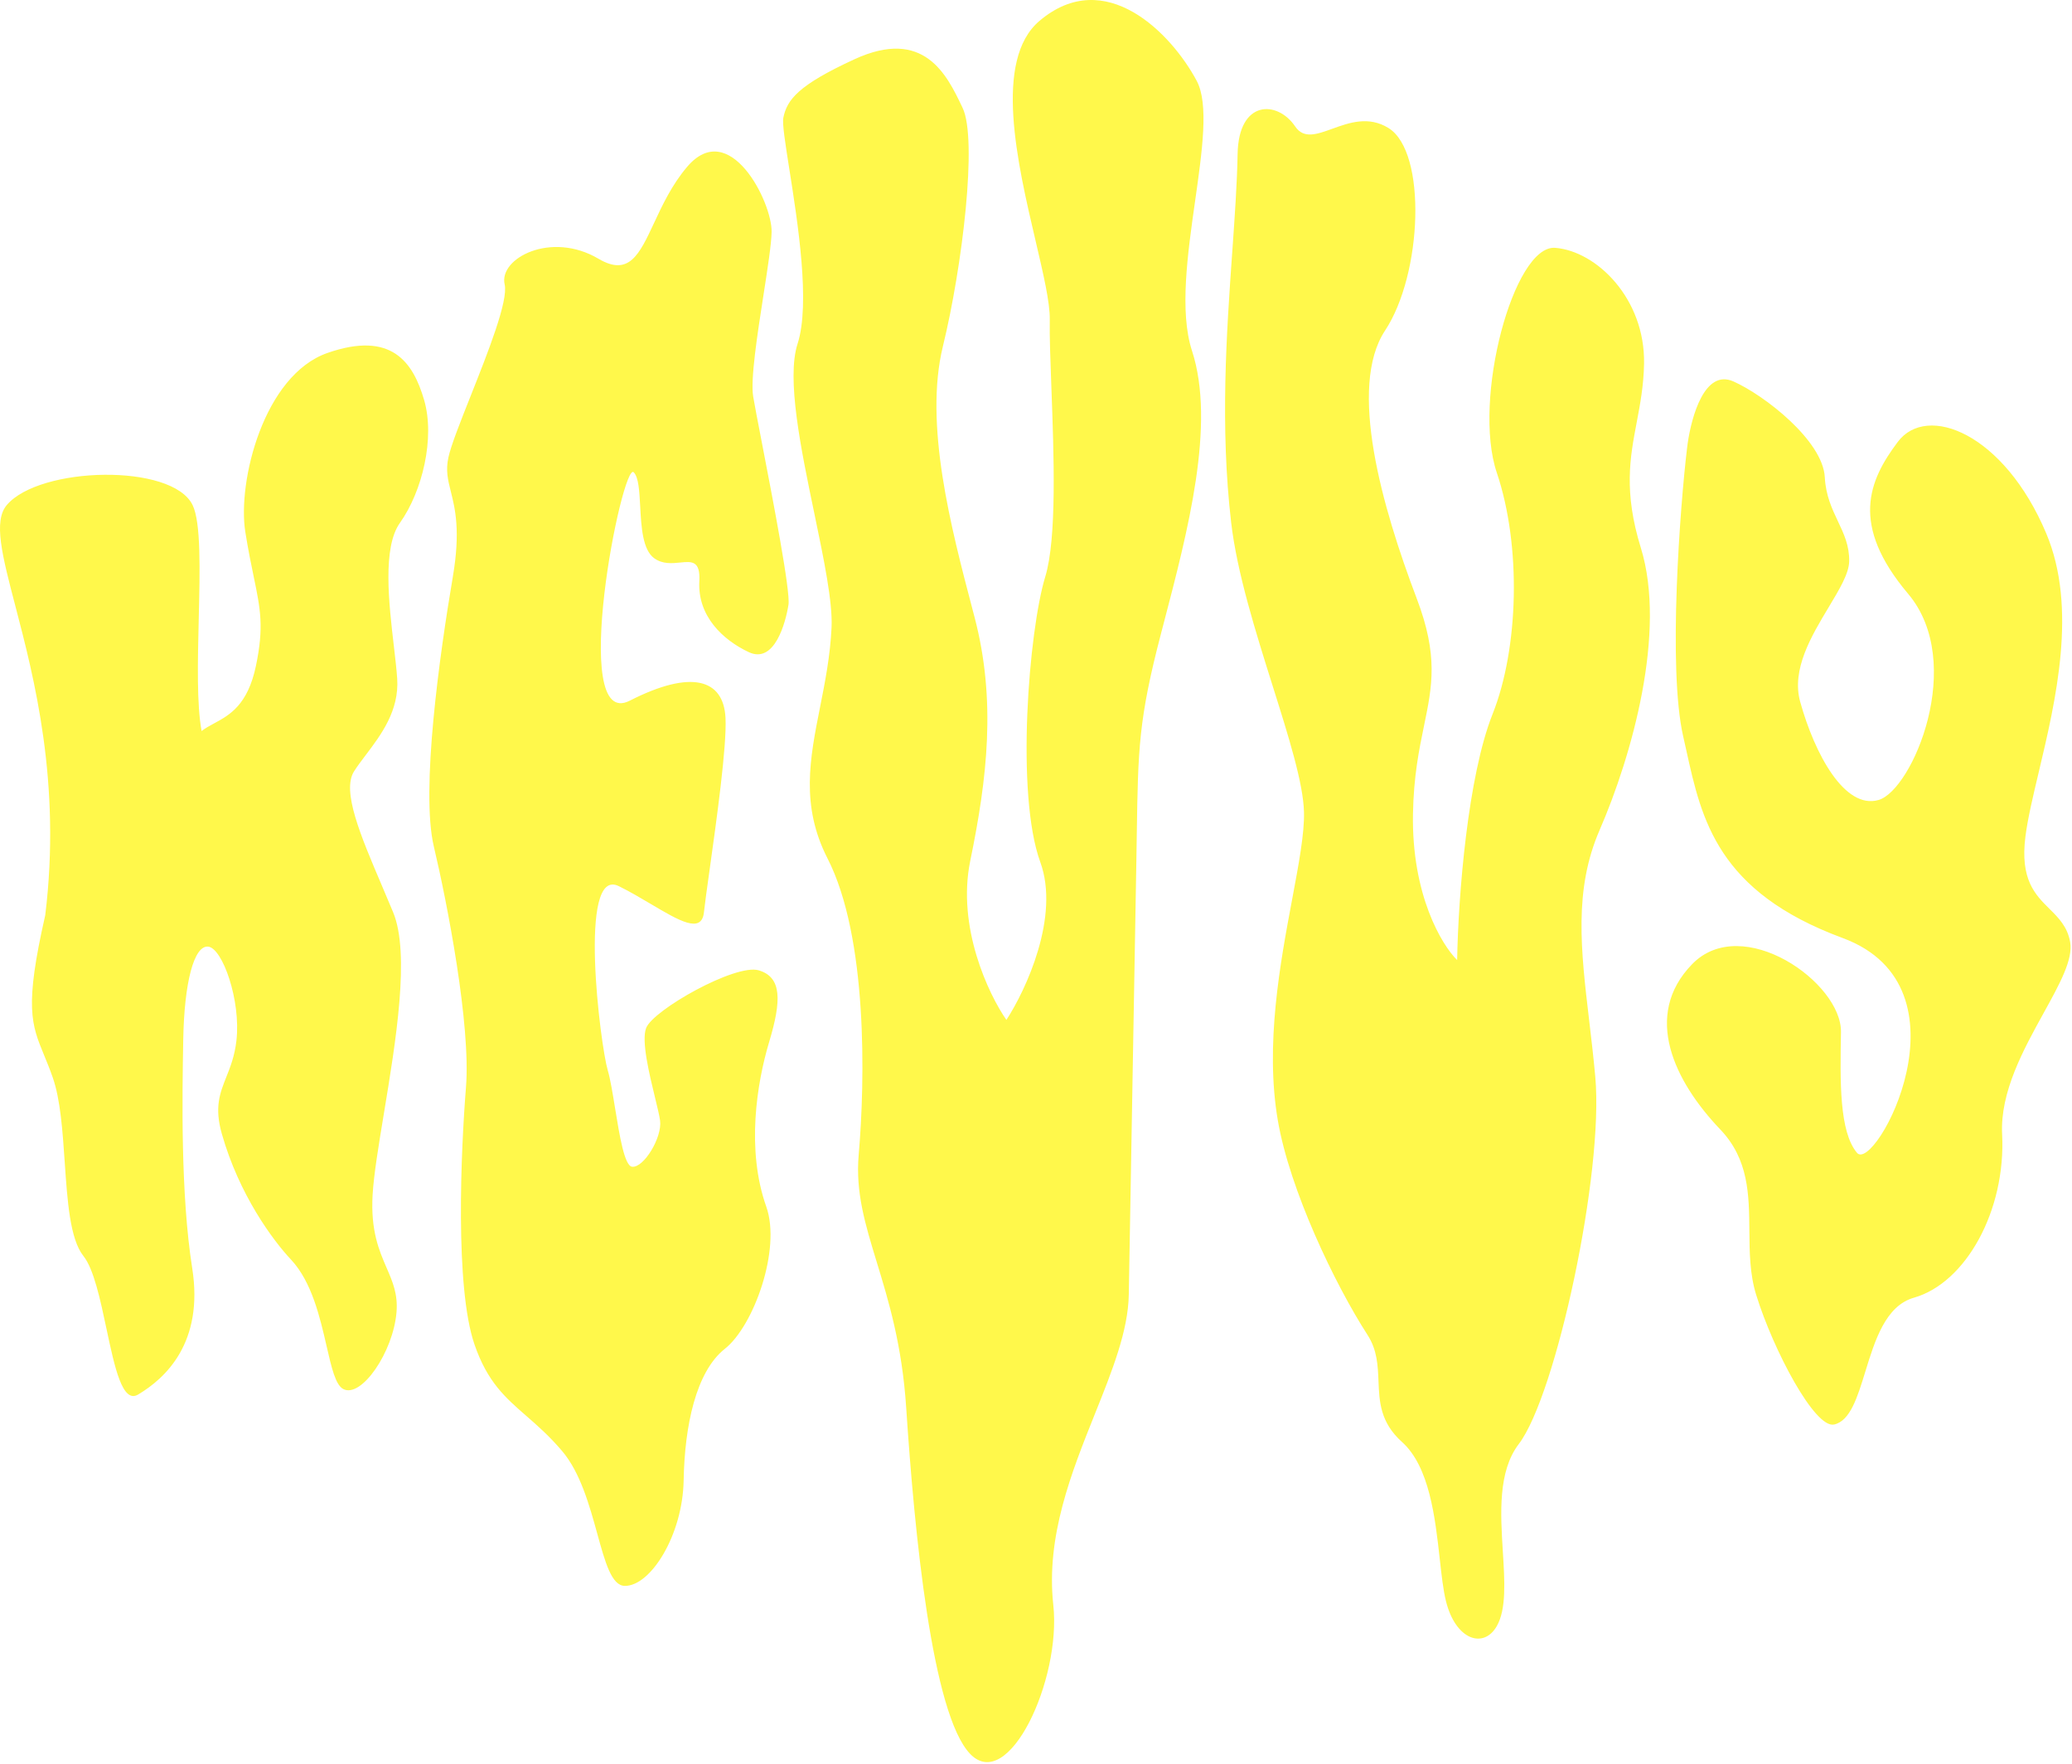
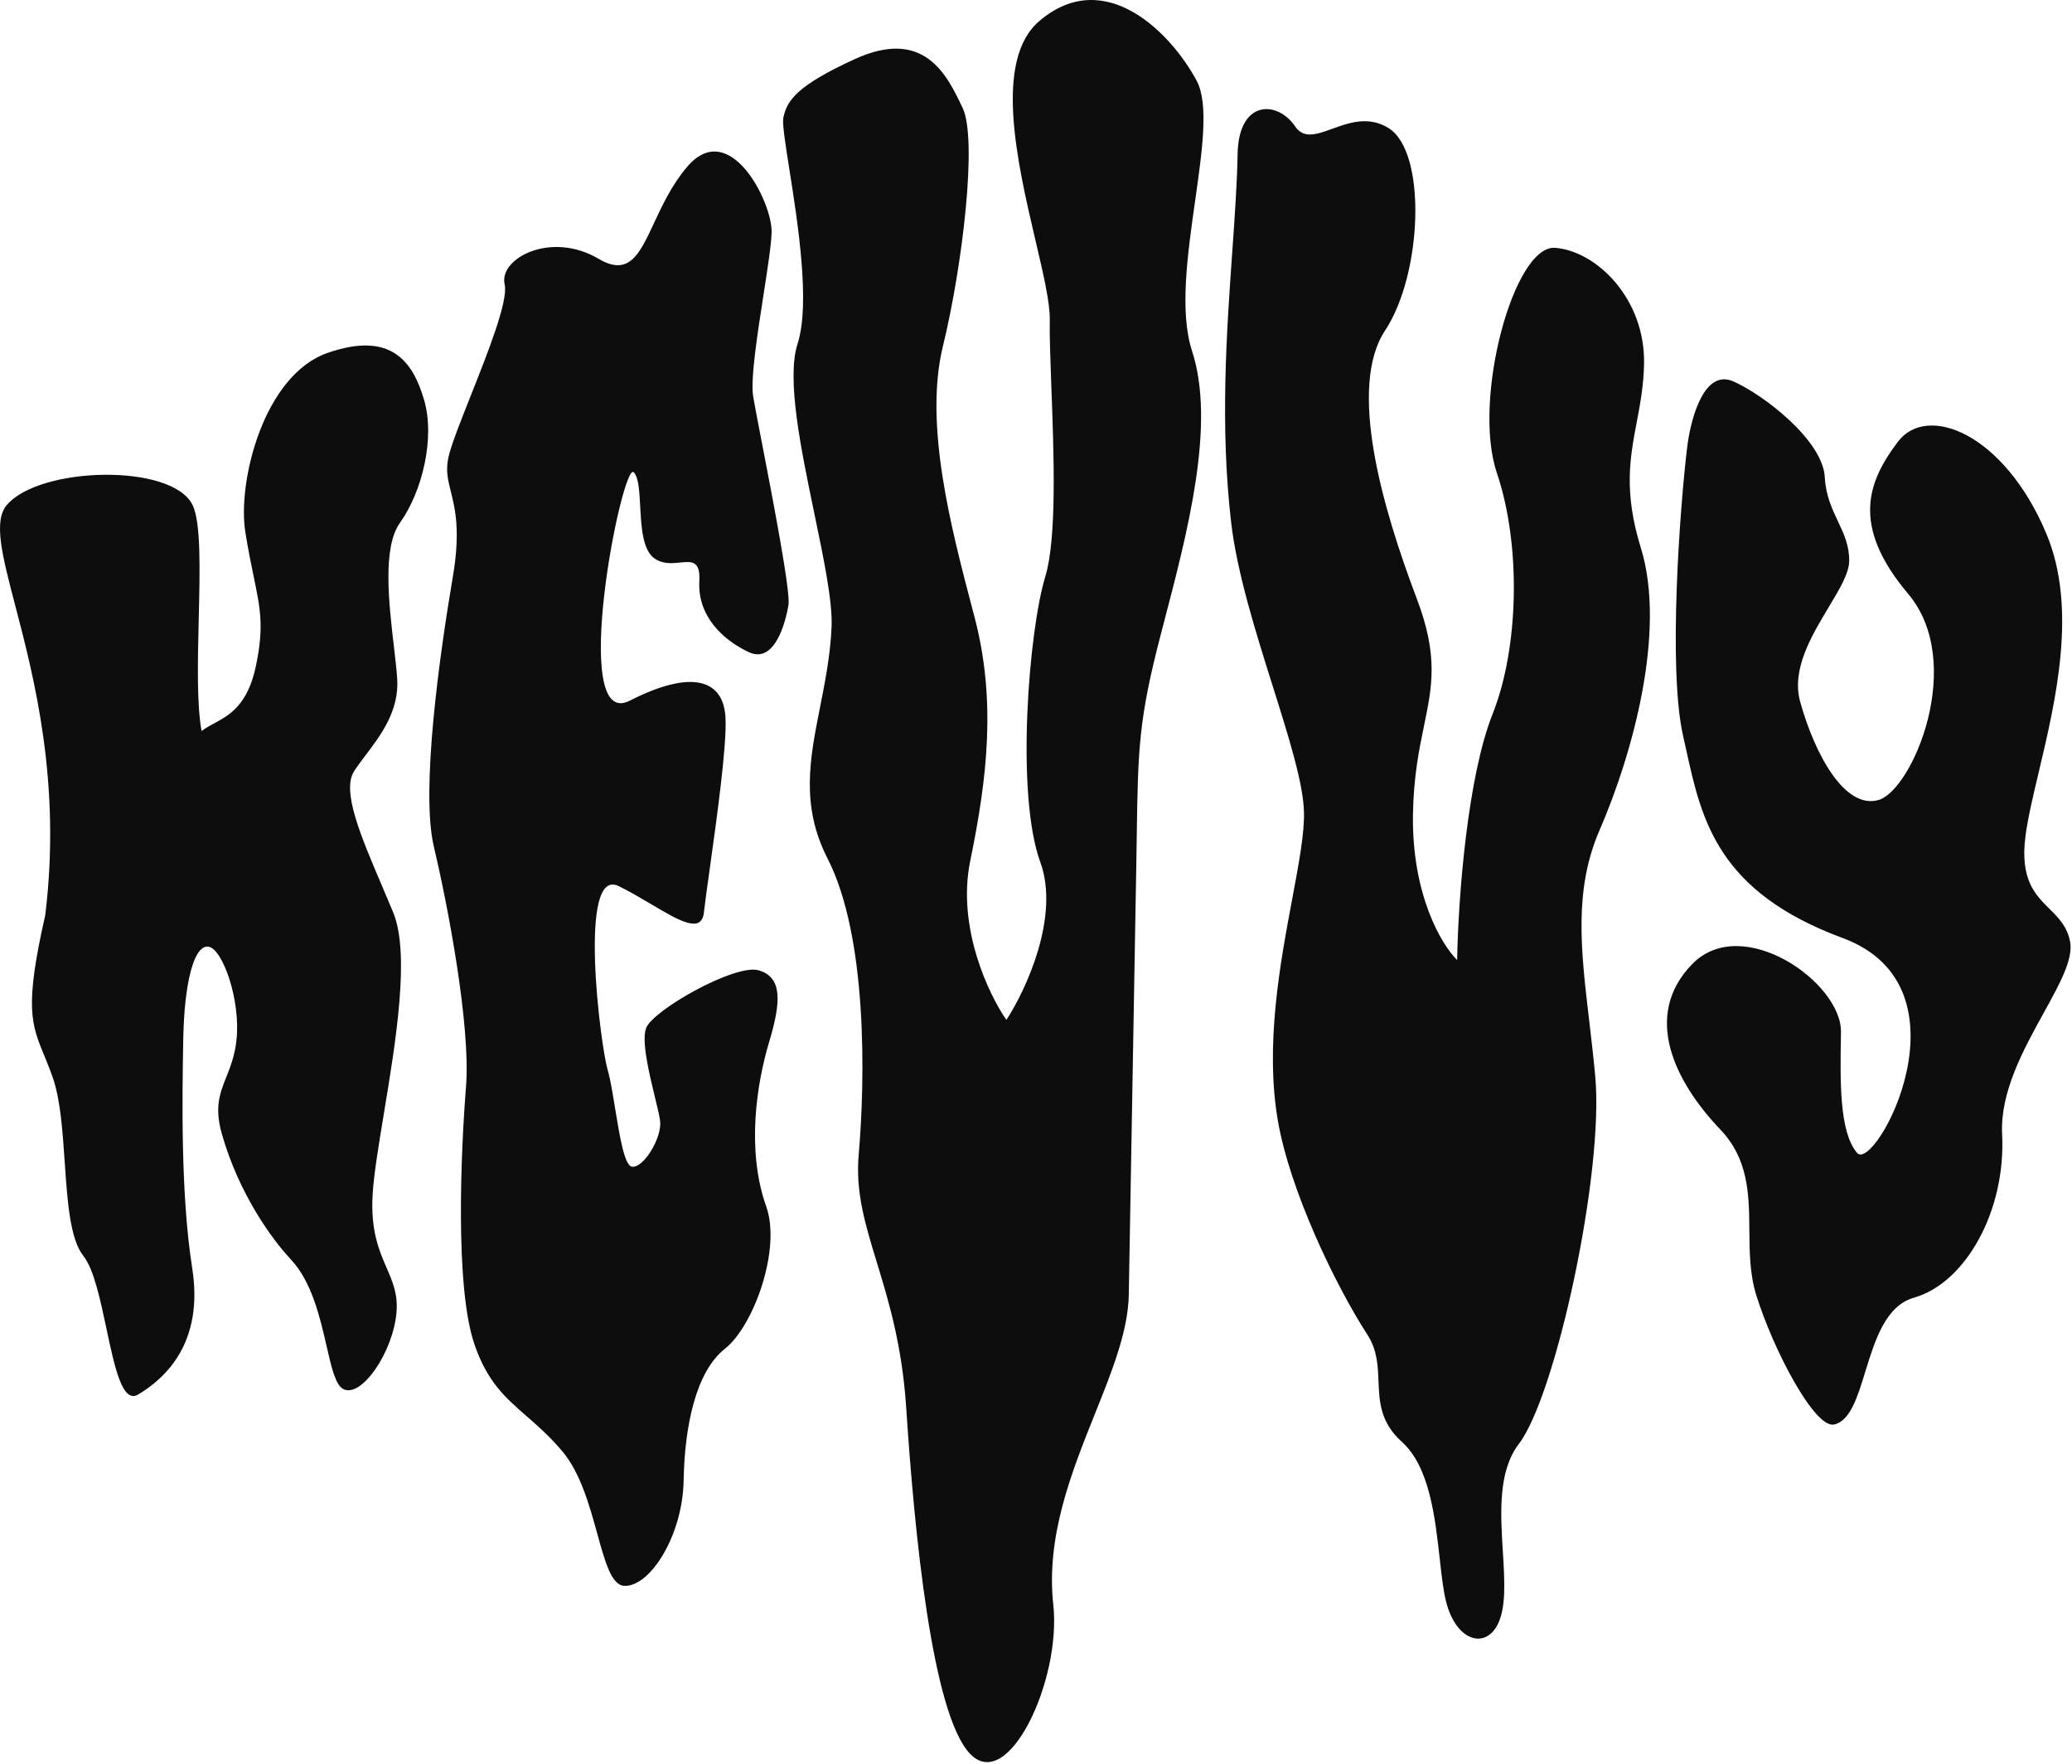
<svg xmlns="http://www.w3.org/2000/svg" width="188" height="160" viewBox="0 0 188 160" fill="none">
-   <path fill-rule="evenodd" clip-rule="evenodd" d="M71.614 15.309C72.384 20.192 73.545 27.549 72.366 31.193C71.344 34.352 72.67 40.723 73.889 46.584L73.889 46.584C74.749 50.72 75.557 54.601 75.45 56.919C75.33 59.504 74.858 61.879 74.406 64.155C73.478 68.826 72.634 73.08 75.084 77.873C78.728 85.002 78.501 97.952 77.911 104.772C77.618 108.169 78.501 111.06 79.554 114.506C80.615 117.978 81.848 122.012 82.222 127.692C82.966 139.01 84.562 155.524 88.032 159.117C91.502 162.71 96.312 152.381 95.569 145.589C94.89 139.379 97.222 133.563 99.346 128.263C100.91 124.362 102.362 120.74 102.419 117.446L103.102 78.362C103.118 77.404 103.132 76.517 103.144 75.688C103.26 67.957 103.3 65.275 105.351 57.441L105.554 56.664L105.554 56.664C107.782 48.17 110.322 38.483 108.153 31.818C107.006 28.293 107.75 23.063 108.437 18.229C109.089 13.644 109.691 9.415 108.581 7.332C106.3 3.053 100.286 -3.176 94.309 1.901C90.12 5.46 92.31 14.8 93.963 21.851C94.668 24.86 95.276 27.453 95.249 29.002C95.223 30.509 95.304 32.695 95.396 35.159L95.396 35.161L95.396 35.161C95.62 41.168 95.905 48.823 94.842 52.311C93.343 57.231 92.143 72.048 94.39 78.21C96.188 83.14 93.089 89.806 91.314 92.523C89.706 90.218 86.798 84.107 88.033 78.099C89.577 70.59 90.407 63.538 88.419 55.967L88.251 55.328C86.287 47.856 83.825 38.49 85.551 31.424C87.326 24.153 88.705 12.637 87.341 9.787L87.282 9.663C85.918 6.809 83.845 2.469 77.527 5.376C72.398 7.736 71.41 9.052 71.075 10.681C70.967 11.208 71.246 12.976 71.614 15.309ZM40.687 41.491C40.427 42.681 40.64 43.533 40.906 44.595C41.294 46.152 41.796 48.158 41.086 52.332C39.892 59.354 38.157 71.711 39.364 76.796C40.57 81.88 42.732 92.987 42.28 98.632C41.828 104.276 41.257 116.749 43.05 121.961C44.222 125.367 45.831 126.77 47.738 128.433C48.751 129.316 49.847 130.272 51.007 131.639C52.664 133.593 53.494 136.601 54.196 139.145C54.911 141.737 55.493 143.846 56.681 143.867C59.036 143.908 61.943 139.248 62.029 134.304C62.116 129.36 63.144 124.432 65.771 122.358C68.398 120.284 70.892 113.31 69.528 109.47C67.695 104.31 68.664 98.268 69.789 94.519C70.915 90.771 70.952 88.652 68.843 88.026C66.734 87.4 59.242 91.627 58.624 93.265C58.184 94.433 58.91 97.418 59.438 99.591C59.651 100.465 59.831 101.207 59.891 101.648C60.1 103.182 58.402 105.979 57.345 105.842C56.658 105.754 56.216 103.036 55.807 100.526C55.587 99.172 55.376 97.878 55.142 97.09C54.475 94.841 52.404 78.554 56.141 80.386C57.138 80.875 58.135 81.465 59.064 82.015C61.615 83.526 63.664 84.74 63.871 82.758C63.949 82.016 64.144 80.619 64.384 78.91C65.016 74.393 65.954 67.694 65.828 65.128C65.654 61.593 62.725 60.717 57.141 63.564C51.556 66.41 56.461 41.766 57.502 42.844C57.946 43.303 58.012 44.545 58.086 45.922C58.186 47.781 58.299 49.886 59.368 50.649C60.13 51.192 60.981 51.106 61.71 51.033C62.761 50.926 63.556 50.846 63.453 52.722C63.28 55.898 65.598 58.059 67.934 59.159C70.27 60.26 71.277 56.509 71.541 54.865C71.735 53.658 70.147 45.436 69.121 40.123L69.121 40.123L69.121 40.122C68.749 38.2 68.452 36.658 68.338 35.968C68.084 34.413 68.716 30.344 69.276 26.746C69.651 24.331 69.993 22.129 70.012 21.042C70.059 18.334 66.19 10.612 62.343 15.138C60.959 16.766 60.089 18.631 59.342 20.234C58.011 23.087 57.069 25.108 54.308 23.476C49.995 20.928 45.241 23.436 45.789 25.8C46.132 27.284 44.288 31.927 42.709 35.906C41.77 38.269 40.925 40.398 40.687 41.491ZM17.472 45.813C18.243 47.392 18.139 51.719 18.031 56.186C17.94 60.003 17.846 63.922 18.292 66.318C18.627 66.056 19.014 65.846 19.425 65.624L19.425 65.624L19.425 65.624L19.425 65.624C20.82 64.87 22.477 63.974 23.224 60.398C23.961 56.863 23.628 55.251 23.02 52.315L23.02 52.315C22.791 51.208 22.522 49.911 22.258 48.252C21.532 43.699 23.919 34.032 29.725 32.014C35.53 29.995 37.482 32.856 38.482 36.288C39.482 39.721 38.331 44.565 36.285 47.437C34.691 49.675 35.282 54.728 35.737 58.623V58.623L35.737 58.623L35.737 58.623C35.866 59.727 35.984 60.737 36.039 61.564C36.23 64.473 34.566 66.672 33.189 68.491C32.793 69.014 32.421 69.506 32.124 69.974C30.989 71.76 32.72 75.816 34.654 80.351C34.991 81.141 35.334 81.945 35.669 82.754C37.23 86.522 35.909 94.508 34.83 101.027L34.83 101.027C34.347 103.947 33.913 106.573 33.808 108.393C33.621 111.648 34.398 113.442 35.077 115.012C35.626 116.279 36.111 117.401 35.978 119.029C35.679 122.674 32.779 126.863 31.146 126.01C30.442 125.643 30.081 124.069 29.632 122.113C29.039 119.531 28.294 116.284 26.405 114.269C24.744 112.499 21.7 108.393 20.127 102.855C19.444 100.448 19.948 99.18 20.533 97.708C20.897 96.792 21.293 95.797 21.452 94.399C21.869 90.756 20.186 86.016 18.893 85.876C17.6 85.736 16.716 89.135 16.626 94.315C16.535 99.495 16.381 108.324 17.441 115.055C18.502 121.786 15.03 125.022 12.531 126.509C11.108 127.357 10.406 124.052 9.661 120.542C9.099 117.891 8.511 115.122 7.569 113.94C6.349 112.41 6.113 108.957 5.872 105.421C5.68 102.613 5.485 99.752 4.79 97.759C4.518 96.979 4.25 96.329 4.006 95.736C2.842 92.909 2.207 91.366 4.105 83.027C5.579 70.998 3.094 61.487 1.392 54.969C0.191 50.374 -0.62 47.266 0.619 45.813C3.615 42.3 15.618 42.014 17.472 45.813ZM111.805 22.876V22.876L111.806 22.876C112.034 19.643 112.245 16.647 112.292 13.973C112.378 9.028 115.91 9.09 117.517 11.473C118.29 12.62 119.473 12.192 120.881 11.683C122.399 11.134 124.18 10.49 125.993 11.621C129.487 13.802 129.059 24.864 125.672 29.986C122.285 35.108 125.393 45.996 128.545 54.294C130.518 59.489 129.95 62.24 129.21 65.823C128.768 67.964 128.264 70.402 128.204 73.836C128.076 81.182 130.822 85.736 132.212 87.095C132.314 81.209 133.18 70.421 135.428 64.777C137.804 58.809 138.049 49.514 135.81 42.881C133.57 36.247 137.349 22.182 141.112 22.483C144.875 22.785 149.274 27.101 149.171 32.987C149.136 34.985 148.817 36.665 148.504 38.315C147.895 41.523 147.308 44.615 148.88 49.703C151.23 57.313 148.08 68.531 145.135 75.309C142.788 80.713 143.433 86.169 144.192 92.582C144.385 94.213 144.585 95.907 144.745 97.677C145.535 106.405 141.179 126.583 137.804 130.999C135.907 133.482 136.143 137.287 136.359 140.765C136.527 143.473 136.683 145.982 135.81 147.514C134.621 149.601 132.077 148.798 131.197 145.25C130.948 144.248 130.799 142.908 130.635 141.431C130.219 137.684 129.705 133.054 127.209 130.814C125.228 129.036 125.151 127.158 125.075 125.287C125.018 123.874 124.96 122.464 124.082 121.103C121.119 116.514 117.024 107.954 115.943 101.649C114.766 94.79 116.153 87.392 117.248 81.549C117.851 78.333 118.365 75.588 118.315 73.664C118.247 71.031 116.929 66.848 115.474 62.227L115.474 62.227C113.933 57.335 112.238 51.954 111.708 47.406C110.691 38.677 111.291 30.174 111.805 22.876ZM153.009 68.088C154.398 74.377 155.839 80.896 167.187 85.093C179.311 89.577 170.098 106.506 168.489 104.579C166.88 102.652 166.959 98.144 167.038 93.635C167.116 89.127 158.075 82.798 153.534 87.466C148.994 92.134 151.94 98.119 156.089 102.464C158.671 105.168 158.698 108.38 158.726 111.628C158.743 113.598 158.759 115.582 159.347 117.474C160.902 122.486 164.669 129.618 166.416 129.228C167.871 128.904 168.525 126.777 169.248 124.426C170.116 121.603 171.083 118.456 173.657 117.724C178.374 116.382 182.009 109.8 181.66 102.91C181.465 99.068 183.606 95.194 185.427 91.898C186.872 89.283 188.115 87.033 187.831 85.454C187.581 84.062 186.787 83.273 185.958 82.451C184.659 81.163 183.276 79.791 183.774 75.888C183.982 74.257 184.456 72.26 184.984 70.039C186.523 63.553 188.516 55.157 185.662 48.388C181.832 39.301 174.839 36.568 172.196 40.083C169.554 43.597 167.841 47.602 173.129 53.866C178.417 60.129 173.522 71.674 170.456 72.57C167.39 73.466 164.661 68.434 163.337 63.664C162.524 60.737 164.364 57.677 165.919 55.092C166.898 53.464 167.764 52.024 167.783 50.924C167.808 49.5 167.299 48.423 166.761 47.287C166.224 46.15 165.658 44.953 165.57 43.29C165.393 39.964 160.068 35.836 157.273 34.6C154.674 33.451 153.478 37.773 153.126 40.239C153.099 40.424 153.078 40.599 153.061 40.76C152.46 45.76 151.309 60.627 152.722 66.802C152.819 67.229 152.914 67.658 153.009 68.088Z" fill="#FFF84B" />
+   <path fill-rule="evenodd" clip-rule="evenodd" d="M71.614 15.309C72.384 20.192 73.545 27.549 72.366 31.193C71.344 34.352 72.67 40.723 73.889 46.584L73.889 46.584C74.749 50.72 75.557 54.601 75.45 56.919C75.33 59.504 74.858 61.879 74.406 64.155C73.478 68.826 72.634 73.08 75.084 77.873C78.728 85.002 78.501 97.952 77.911 104.772C77.618 108.169 78.501 111.06 79.554 114.506C80.615 117.978 81.848 122.012 82.222 127.692C82.966 139.01 84.562 155.524 88.032 159.117C91.502 162.71 96.312 152.381 95.569 145.589C94.89 139.379 97.222 133.563 99.346 128.263C100.91 124.362 102.362 120.74 102.419 117.446L103.102 78.362C103.118 77.404 103.132 76.517 103.144 75.688C103.26 67.957 103.3 65.275 105.351 57.441L105.554 56.664L105.554 56.664C107.782 48.17 110.322 38.483 108.153 31.818C107.006 28.293 107.75 23.063 108.437 18.229C109.089 13.644 109.691 9.415 108.581 7.332C106.3 3.053 100.286 -3.176 94.309 1.901C90.12 5.46 92.31 14.8 93.963 21.851C94.668 24.86 95.276 27.453 95.249 29.002C95.223 30.509 95.304 32.695 95.396 35.159L95.396 35.161L95.396 35.161C95.62 41.168 95.905 48.823 94.842 52.311C93.343 57.231 92.143 72.048 94.39 78.21C96.188 83.14 93.089 89.806 91.314 92.523C89.706 90.218 86.798 84.107 88.033 78.099C89.577 70.59 90.407 63.538 88.419 55.967L88.251 55.328C86.287 47.856 83.825 38.49 85.551 31.424C87.326 24.153 88.705 12.637 87.341 9.787L87.282 9.663C85.918 6.809 83.845 2.469 77.527 5.376C72.398 7.736 71.41 9.052 71.075 10.681C70.967 11.208 71.246 12.976 71.614 15.309ZM40.687 41.491C40.427 42.681 40.64 43.533 40.906 44.595C41.294 46.152 41.796 48.158 41.086 52.332C39.892 59.354 38.157 71.711 39.364 76.796C40.57 81.88 42.732 92.987 42.28 98.632C41.828 104.276 41.257 116.749 43.05 121.961C44.222 125.367 45.831 126.77 47.738 128.433C48.751 129.316 49.847 130.272 51.007 131.639C52.664 133.593 53.494 136.601 54.196 139.145C54.911 141.737 55.493 143.846 56.681 143.867C59.036 143.908 61.943 139.248 62.029 134.304C62.116 129.36 63.144 124.432 65.771 122.358C68.398 120.284 70.892 113.31 69.528 109.47C67.695 104.31 68.664 98.268 69.789 94.519C70.915 90.771 70.952 88.652 68.843 88.026C66.734 87.4 59.242 91.627 58.624 93.265C58.184 94.433 58.91 97.418 59.438 99.591C59.651 100.465 59.831 101.207 59.891 101.648C60.1 103.182 58.402 105.979 57.345 105.842C56.658 105.754 56.216 103.036 55.807 100.526C55.587 99.172 55.376 97.878 55.142 97.09C54.475 94.841 52.404 78.554 56.141 80.386C57.138 80.875 58.135 81.465 59.064 82.015C61.615 83.526 63.664 84.74 63.871 82.758C63.949 82.016 64.144 80.619 64.384 78.91C65.016 74.393 65.954 67.694 65.828 65.128C65.654 61.593 62.725 60.717 57.141 63.564C51.556 66.41 56.461 41.766 57.502 42.844C57.946 43.303 58.012 44.545 58.086 45.922C58.186 47.781 58.299 49.886 59.368 50.649C60.13 51.192 60.981 51.106 61.71 51.033C62.761 50.926 63.556 50.846 63.453 52.722C63.28 55.898 65.598 58.059 67.934 59.159C70.27 60.26 71.277 56.509 71.541 54.865C71.735 53.658 70.147 45.436 69.121 40.123L69.121 40.123L69.121 40.122C68.749 38.2 68.452 36.658 68.338 35.968C68.084 34.413 68.716 30.344 69.276 26.746C69.651 24.331 69.993 22.129 70.012 21.042C70.059 18.334 66.19 10.612 62.343 15.138C60.959 16.766 60.089 18.631 59.342 20.234C58.011 23.087 57.069 25.108 54.308 23.476C49.995 20.928 45.241 23.436 45.789 25.8C46.132 27.284 44.288 31.927 42.709 35.906C41.77 38.269 40.925 40.398 40.687 41.491ZM17.472 45.813C18.243 47.392 18.139 51.719 18.031 56.186C17.94 60.003 17.846 63.922 18.292 66.318C18.627 66.056 19.014 65.846 19.425 65.624L19.425 65.624L19.425 65.624L19.425 65.624C20.82 64.87 22.477 63.974 23.224 60.398C23.961 56.863 23.628 55.251 23.02 52.315L23.02 52.315C22.791 51.208 22.522 49.911 22.258 48.252C21.532 43.699 23.919 34.032 29.725 32.014C35.53 29.995 37.482 32.856 38.482 36.288C39.482 39.721 38.331 44.565 36.285 47.437C34.691 49.675 35.282 54.728 35.737 58.623V58.623L35.737 58.623L35.737 58.623C35.866 59.727 35.984 60.737 36.039 61.564C36.23 64.473 34.566 66.672 33.189 68.491C32.793 69.014 32.421 69.506 32.124 69.974C30.989 71.76 32.72 75.816 34.654 80.351C34.991 81.141 35.334 81.945 35.669 82.754C37.23 86.522 35.909 94.508 34.83 101.027L34.83 101.027C34.347 103.947 33.913 106.573 33.808 108.393C33.621 111.648 34.398 113.442 35.077 115.012C35.626 116.279 36.111 117.401 35.978 119.029C35.679 122.674 32.779 126.863 31.146 126.01C30.442 125.643 30.081 124.069 29.632 122.113C29.039 119.531 28.294 116.284 26.405 114.269C24.744 112.499 21.7 108.393 20.127 102.855C19.444 100.448 19.948 99.18 20.533 97.708C20.897 96.792 21.293 95.797 21.452 94.399C21.869 90.756 20.186 86.016 18.893 85.876C17.6 85.736 16.716 89.135 16.626 94.315C16.535 99.495 16.381 108.324 17.441 115.055C18.502 121.786 15.03 125.022 12.531 126.509C11.108 127.357 10.406 124.052 9.661 120.542C9.099 117.891 8.511 115.122 7.569 113.94C6.349 112.41 6.113 108.957 5.872 105.421C5.68 102.613 5.485 99.752 4.79 97.759C4.518 96.979 4.25 96.329 4.006 95.736C2.842 92.909 2.207 91.366 4.105 83.027C5.579 70.998 3.094 61.487 1.392 54.969C0.191 50.374 -0.62 47.266 0.619 45.813C3.615 42.3 15.618 42.014 17.472 45.813ZM111.805 22.876V22.876L111.806 22.876C112.034 19.643 112.245 16.647 112.292 13.973C112.378 9.028 115.91 9.09 117.517 11.473C118.29 12.62 119.473 12.192 120.881 11.683C122.399 11.134 124.18 10.49 125.993 11.621C129.487 13.802 129.059 24.864 125.672 29.986C122.285 35.108 125.393 45.996 128.545 54.294C130.518 59.489 129.95 62.24 129.21 65.823C128.768 67.964 128.264 70.402 128.204 73.836C128.076 81.182 130.822 85.736 132.212 87.095C132.314 81.209 133.18 70.421 135.428 64.777C137.804 58.809 138.049 49.514 135.81 42.881C133.57 36.247 137.349 22.182 141.112 22.483C144.875 22.785 149.274 27.101 149.171 32.987C149.136 34.985 148.817 36.665 148.504 38.315C147.895 41.523 147.308 44.615 148.88 49.703C151.23 57.313 148.08 68.531 145.135 75.309C142.788 80.713 143.433 86.169 144.192 92.582C144.385 94.213 144.585 95.907 144.745 97.677C145.535 106.405 141.179 126.583 137.804 130.999C135.907 133.482 136.143 137.287 136.359 140.765C136.527 143.473 136.683 145.982 135.81 147.514C134.621 149.601 132.077 148.798 131.197 145.25C130.948 144.248 130.799 142.908 130.635 141.431C130.219 137.684 129.705 133.054 127.209 130.814C125.228 129.036 125.151 127.158 125.075 125.287C125.018 123.874 124.96 122.464 124.082 121.103C121.119 116.514 117.024 107.954 115.943 101.649C114.766 94.79 116.153 87.392 117.248 81.549C117.851 78.333 118.365 75.588 118.315 73.664C118.247 71.031 116.929 66.848 115.474 62.227L115.474 62.227C113.933 57.335 112.238 51.954 111.708 47.406C110.691 38.677 111.291 30.174 111.805 22.876ZM153.009 68.088C154.398 74.377 155.839 80.896 167.187 85.093C179.311 89.577 170.098 106.506 168.489 104.579C166.88 102.652 166.959 98.144 167.038 93.635C167.116 89.127 158.075 82.798 153.534 87.466C148.994 92.134 151.94 98.119 156.089 102.464C158.671 105.168 158.698 108.38 158.726 111.628C158.743 113.598 158.759 115.582 159.347 117.474C160.902 122.486 164.669 129.618 166.416 129.228C167.871 128.904 168.525 126.777 169.248 124.426C170.116 121.603 171.083 118.456 173.657 117.724C178.374 116.382 182.009 109.8 181.66 102.91C181.465 99.068 183.606 95.194 185.427 91.898C186.872 89.283 188.115 87.033 187.831 85.454C187.581 84.062 186.787 83.273 185.958 82.451C184.659 81.163 183.276 79.791 183.774 75.888C183.982 74.257 184.456 72.26 184.984 70.039C186.523 63.553 188.516 55.157 185.662 48.388C181.832 39.301 174.839 36.568 172.196 40.083C169.554 43.597 167.841 47.602 173.129 53.866C178.417 60.129 173.522 71.674 170.456 72.57C167.39 73.466 164.661 68.434 163.337 63.664C162.524 60.737 164.364 57.677 165.919 55.092C166.898 53.464 167.764 52.024 167.783 50.924C167.808 49.5 167.299 48.423 166.761 47.287C166.224 46.15 165.658 44.953 165.57 43.29C165.393 39.964 160.068 35.836 157.273 34.6C154.674 33.451 153.478 37.773 153.126 40.239C153.099 40.424 153.078 40.599 153.061 40.76C152.46 45.76 151.309 60.627 152.722 66.802C152.819 67.229 152.914 67.658 153.009 68.088Z" fill="#0D0D0D" />
</svg>
